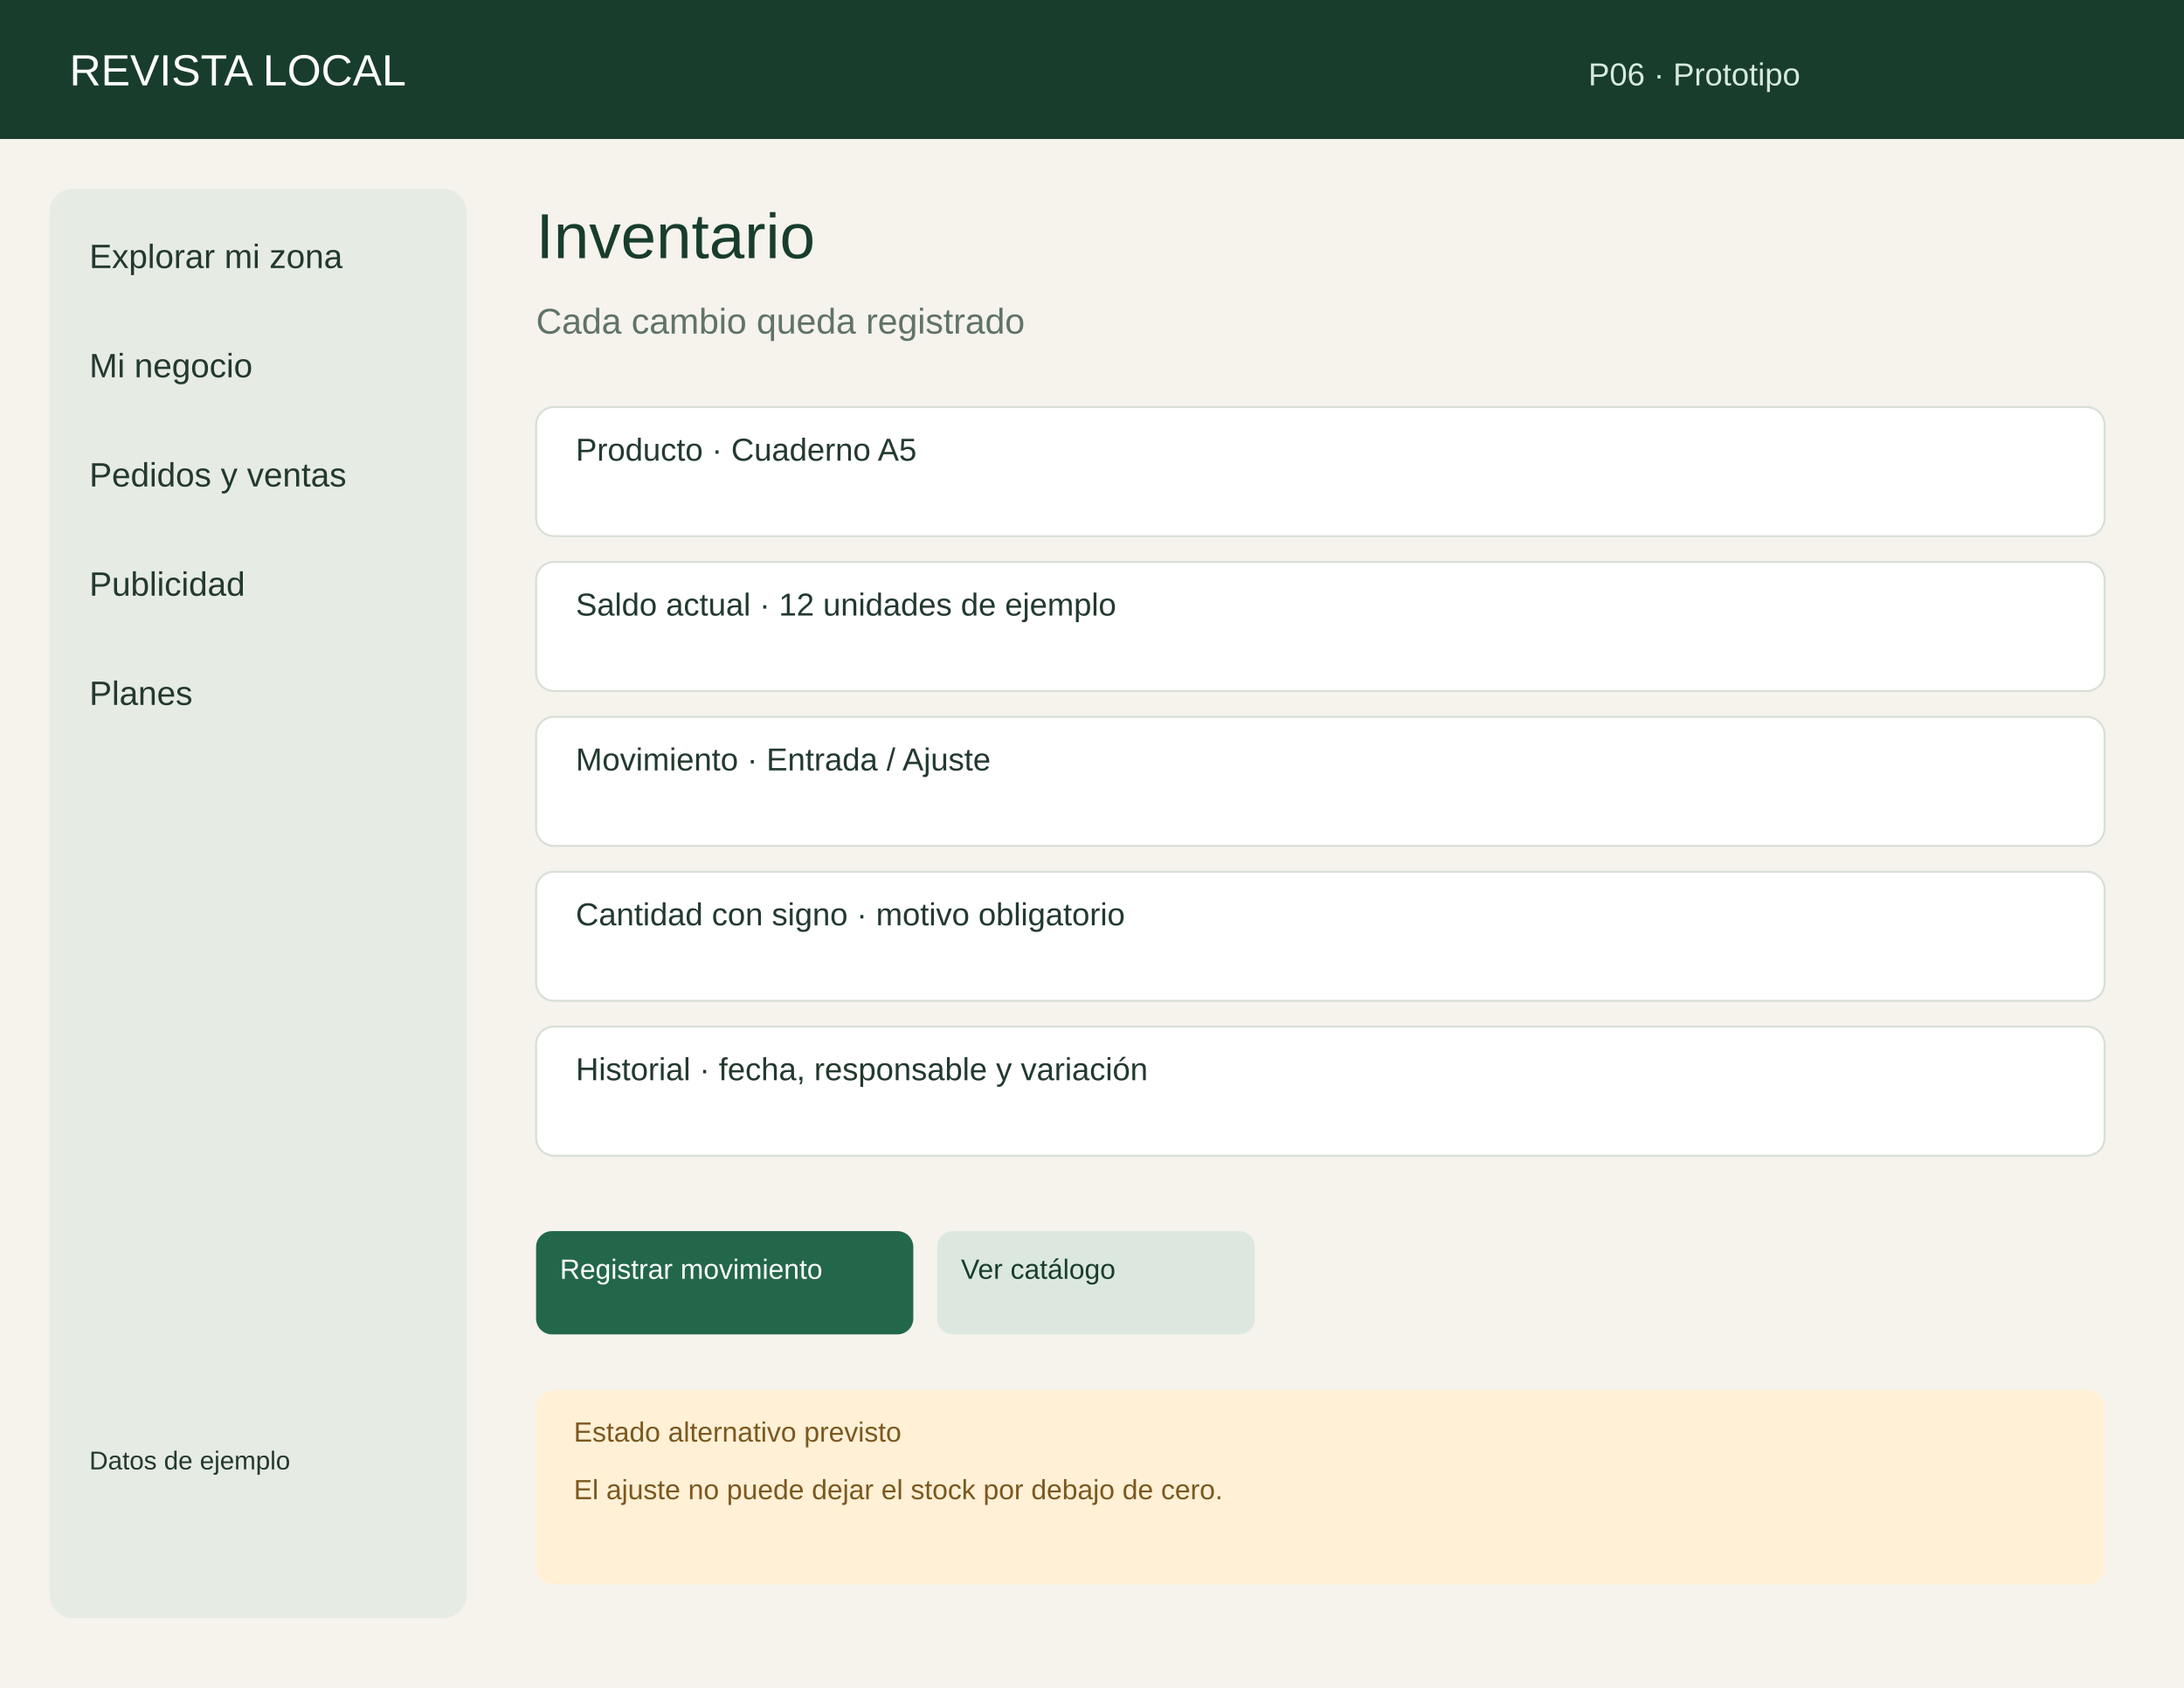
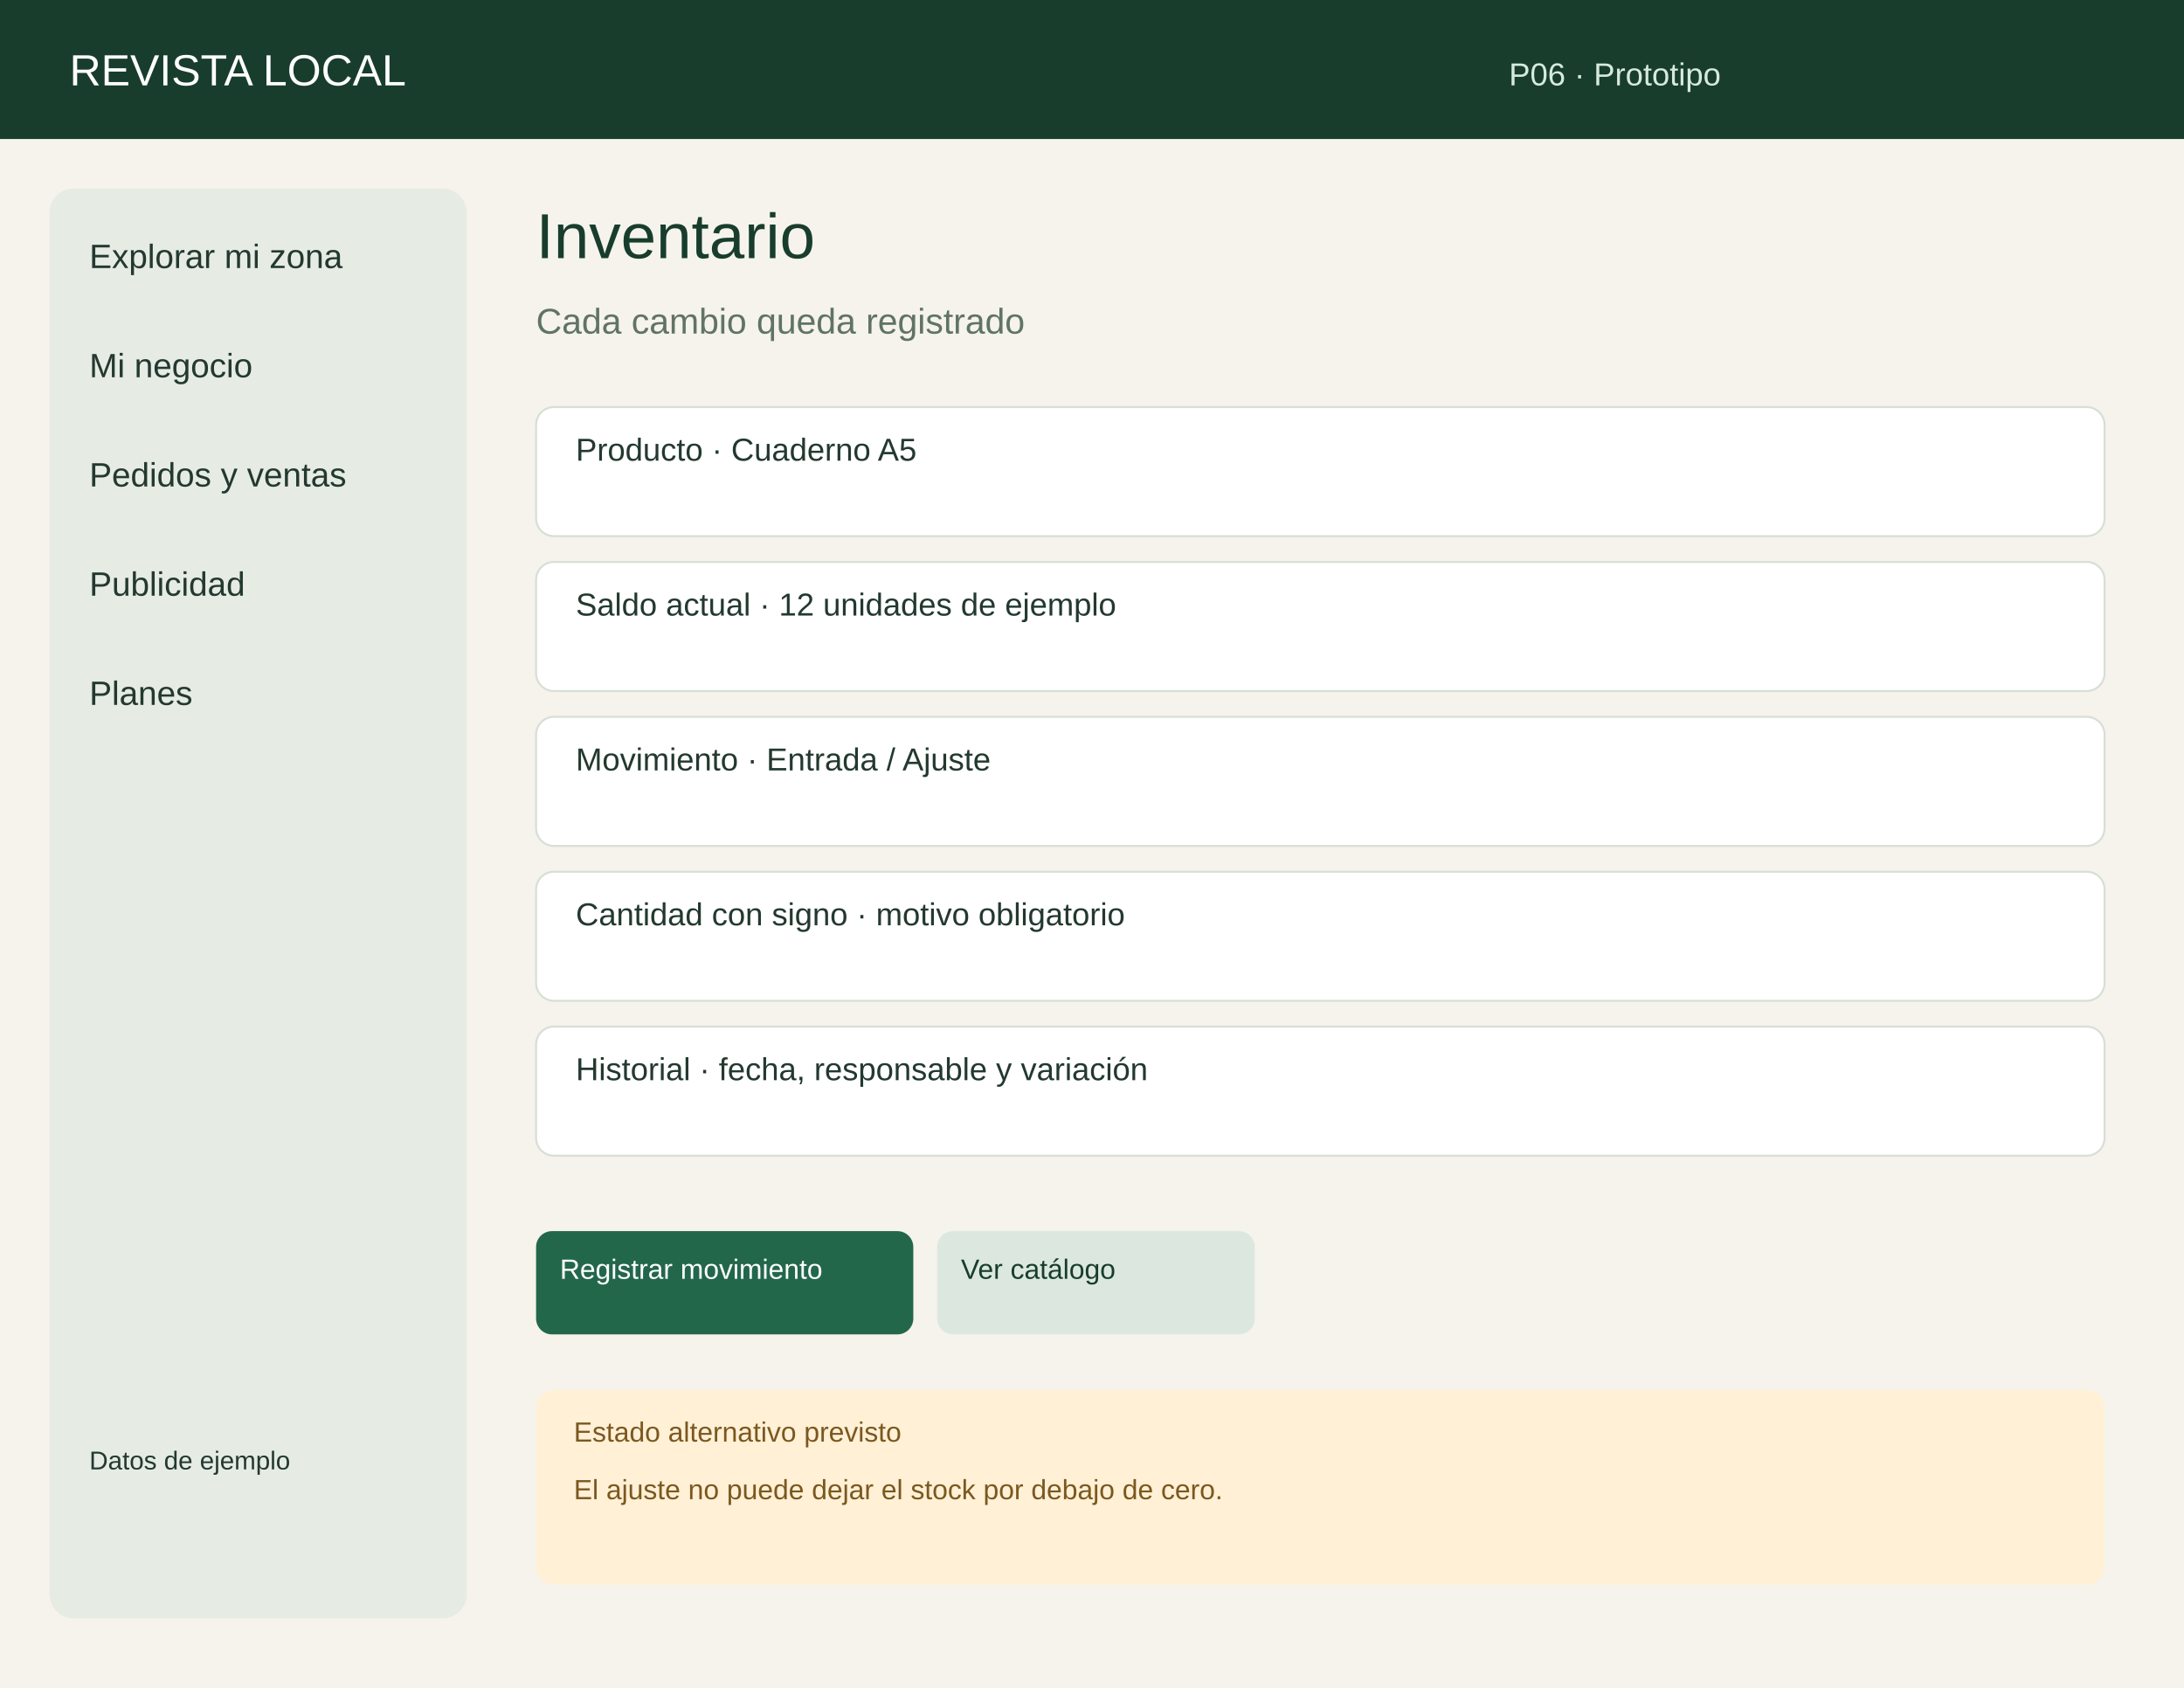
<svg xmlns="http://www.w3.org/2000/svg" width="1100" height="850" viewBox="0 0 1100 850">
  <rect width="1100" height="850" fill="#f5f3ec" />
  <rect x="0" y="0" width="1100" height="70" fill="#183d2d" />
  <text x="35" y="43" font-family="Arial" font-size="22" fill="#ffffff">
    <tspan x="35" dy="0">REVISTA LOCAL</tspan>
  </text>
-   <text x="800" y="43" font-family="Arial" font-size="16" fill="#d6eadc">
-     <tspan x="800" dy="0">P06 · Prototipo</tspan>
+   <text x="760" y="43" font-family="Arial" font-size="16" fill="#d6eadc">
+     <tspan x="760" dy="0">P06 · Prototipo</tspan>
  </text>
  <rect x="25" y="95" width="210" height="720" rx="12" fill="#e6ebe4" />
  <text x="45" y="135" font-family="Arial" font-size="17" fill="#23392f">
    <tspan x="45" dy="0">Explorar mi zona</tspan>
  </text>
  <text x="45" y="190" font-family="Arial" font-size="17" fill="#23392f">
    <tspan x="45" dy="0">Mi negocio</tspan>
  </text>
  <text x="45" y="245" font-family="Arial" font-size="17" fill="#23392f">
    <tspan x="45" dy="0">Pedidos y ventas</tspan>
  </text>
  <text x="45" y="300" font-family="Arial" font-size="17" fill="#23392f">
    <tspan x="45" dy="0">Publicidad</tspan>
  </text>
  <text x="45" y="355" font-family="Arial" font-size="17" fill="#23392f">
    <tspan x="45" dy="0">Planes</tspan>
  </text>
  <text x="45" y="740" font-family="Arial" font-size="13" fill="#23392f">
    <tspan x="45" dy="0">Datos de ejemplo</tspan>
  </text>
  <text x="270" y="130" font-family="Arial" font-size="32" fill="#183d2d">
    <tspan x="270" dy="0">Inventario</tspan>
  </text>
  <text x="270" y="168" font-family="Arial" font-size="18" fill="#607367">
    <tspan x="270" dy="0">Cada cambio queda registrado</tspan>
  </text>
  <rect x="270" y="205" width="790" height="65" rx="9" fill="white" stroke="#d7dfd6" />
  <text x="290" y="232" font-family="Arial" font-size="16" fill="#23392f">
    <tspan x="290" dy="0">Producto · Cuaderno A5</tspan>
  </text>
  <rect x="270" y="283" width="790" height="65" rx="9" fill="white" stroke="#d7dfd6" />
  <text x="290" y="310" font-family="Arial" font-size="16" fill="#23392f">
    <tspan x="290" dy="0">Saldo actual · 12 unidades de ejemplo</tspan>
  </text>
  <rect x="270" y="361" width="790" height="65" rx="9" fill="white" stroke="#d7dfd6" />
  <text x="290" y="388" font-family="Arial" font-size="16" fill="#23392f">
    <tspan x="290" dy="0">Movimiento · Entrada / Ajuste</tspan>
  </text>
  <rect x="270" y="439" width="790" height="65" rx="9" fill="white" stroke="#d7dfd6" />
  <text x="290" y="466" font-family="Arial" font-size="16" fill="#23392f">
    <tspan x="290" dy="0">Cantidad con signo · motivo obligatorio</tspan>
  </text>
  <rect x="270" y="517" width="790" height="65" rx="9" fill="white" stroke="#d7dfd6" />
  <text x="290" y="544" font-family="Arial" font-size="16" fill="#23392f">
    <tspan x="290" dy="0">Historial · fecha, responsable y variación</tspan>
  </text>
  <a href="index.html#P06">
    <rect x="270" y="620" width="190" height="52" rx="8" fill="#23674b" />
    <text x="282" y="644" font-family="Arial" font-size="14" fill="white">
      <tspan x="282" dy="0">Registrar movimiento</tspan>
    </text>
  </a>
  <a href="index.html#P04">
    <rect x="472" y="620" width="160" height="52" rx="8" fill="#dce8df" />
    <text x="484" y="644" font-family="Arial" font-size="14" fill="#183d2d">
      <tspan x="484" dy="0">Ver catálogo</tspan>
    </text>
  </a>
  <rect x="270" y="700" width="790" height="98" rx="9" fill="#fff0d6" />
  <text x="289" y="726" font-family="Arial" font-size="14" fill="#7b581f">
    <tspan x="289" dy="0">Estado alternativo previsto</tspan>
  </text>
  <text x="289" y="755" font-family="Arial" font-size="14" fill="#7b581f">
    <tspan x="289" dy="0">El ajuste no puede dejar el stock por debajo de cero.</tspan>
  </text>
</svg>
